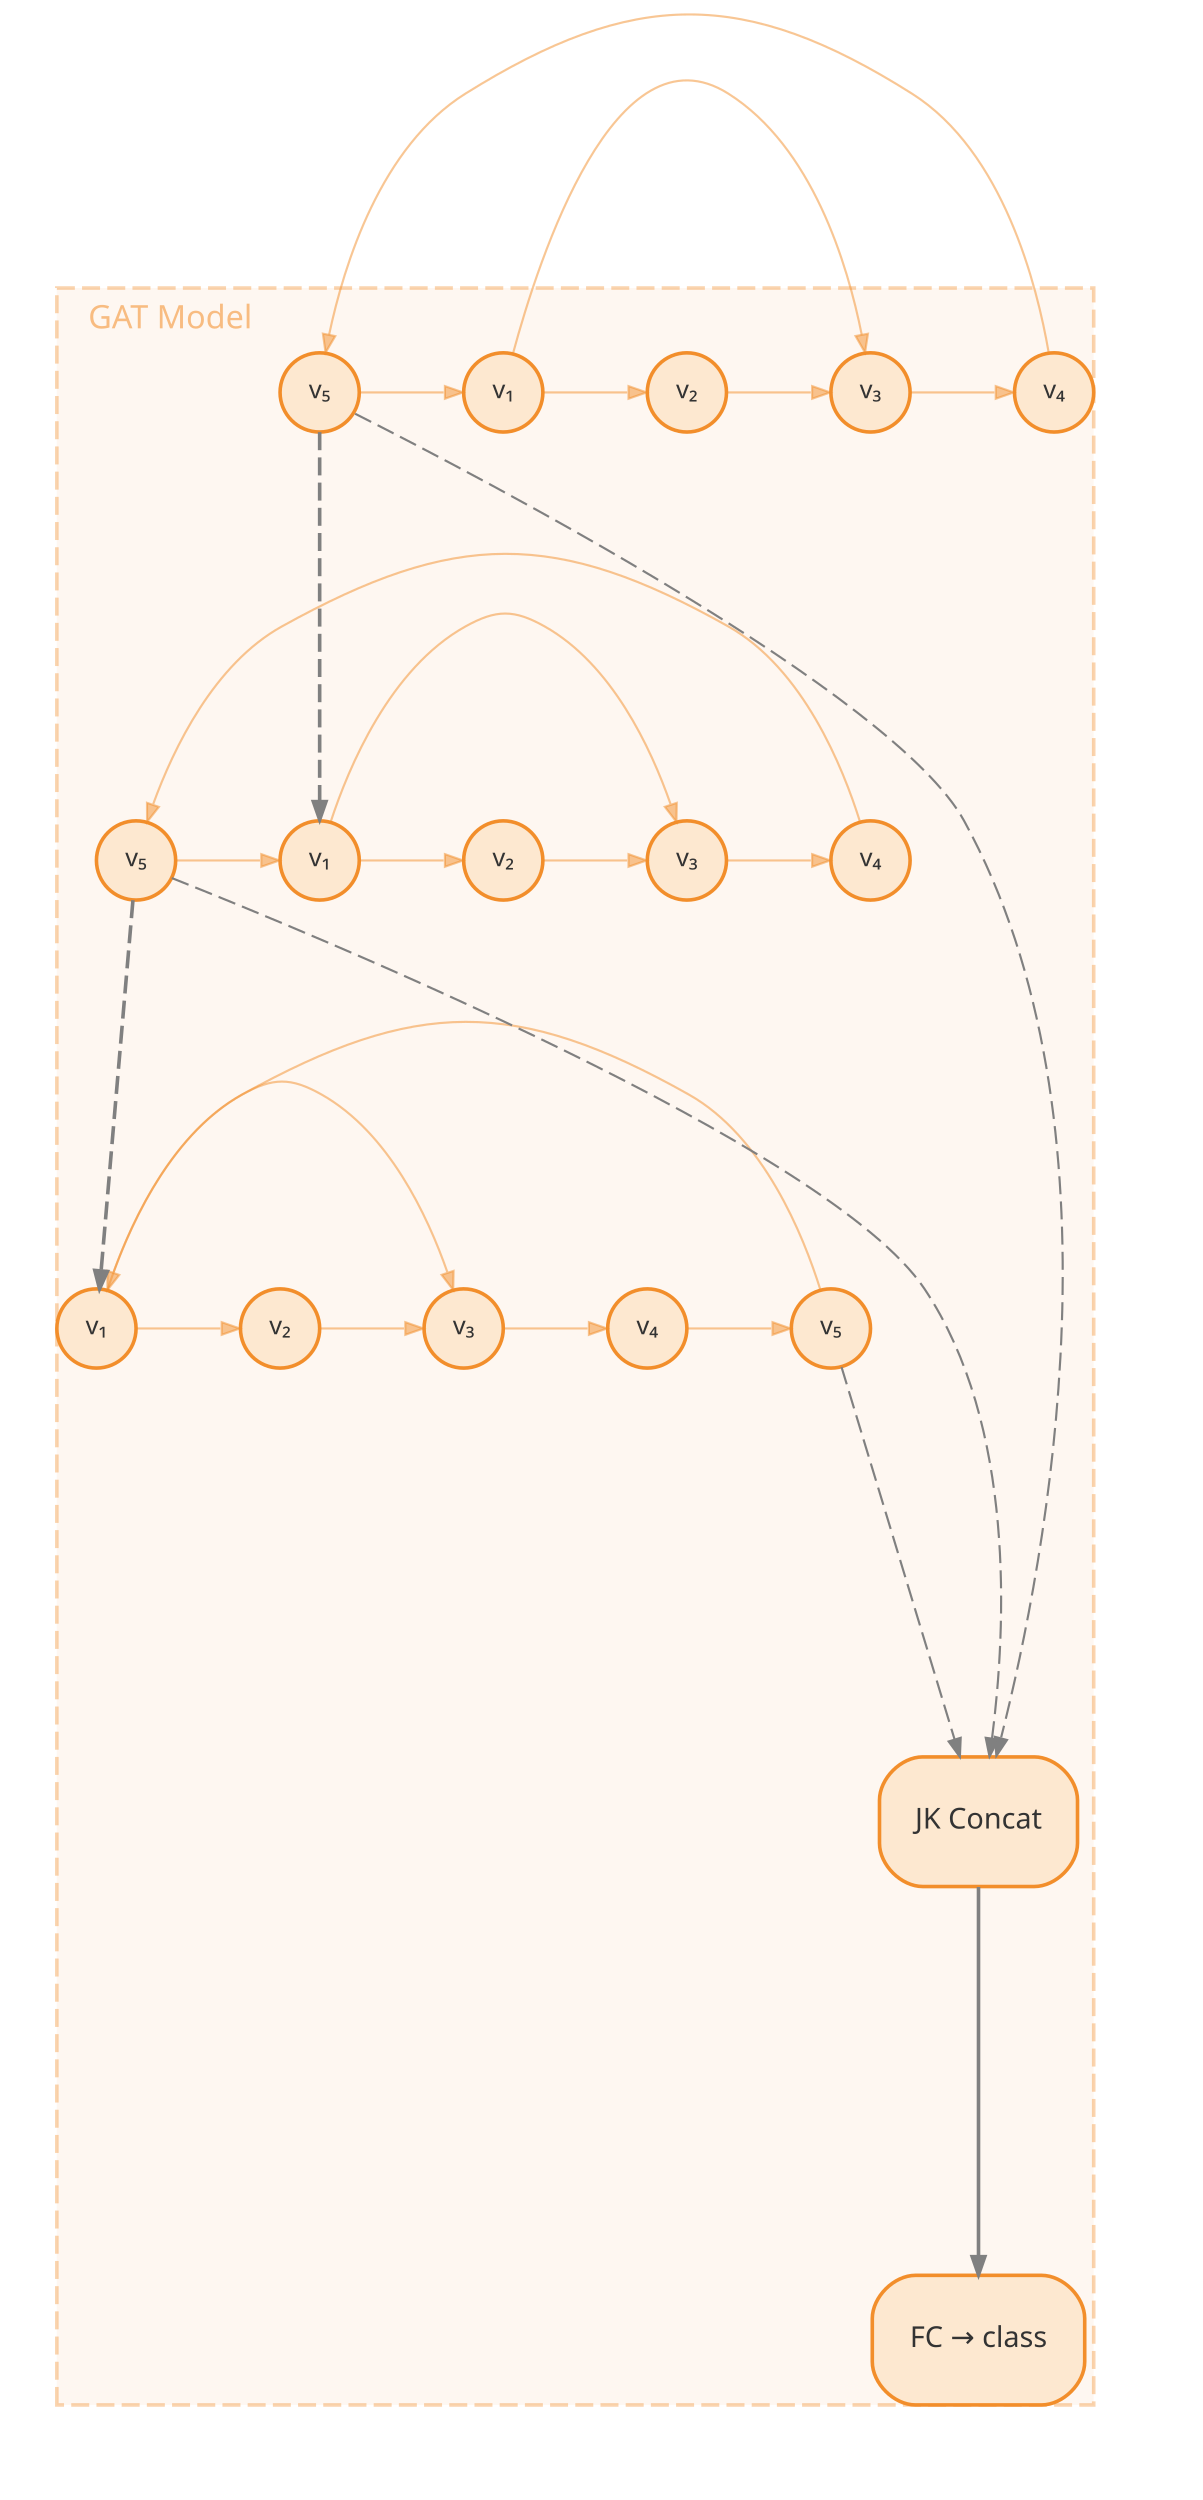
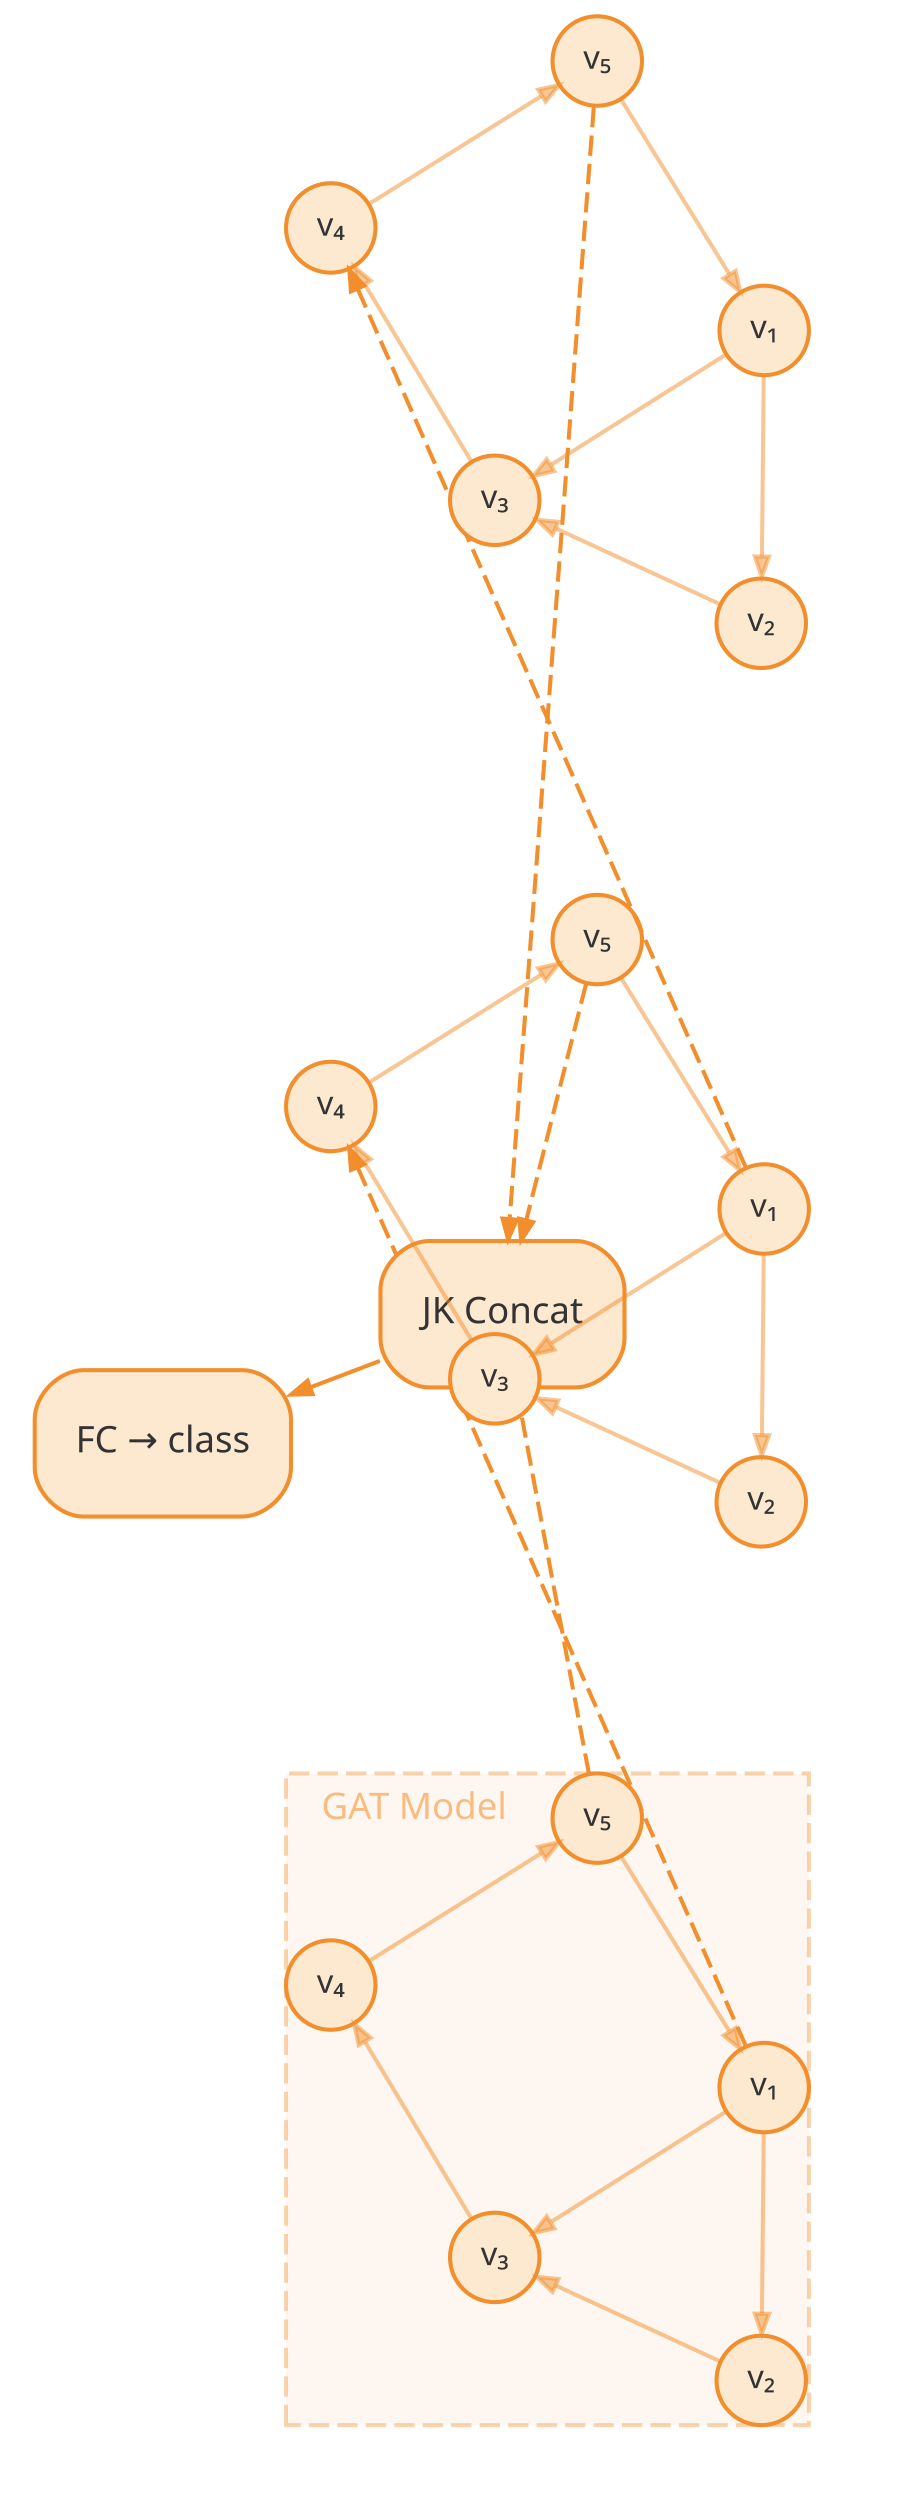
- <svg xmlns="http://www.w3.org/2000/svg" width="341pt" height="709pt" viewBox="14.40 14.40 326.40 694.40">
-   <g id="graph0" class="graph" transform="scale(1 1) rotate(0) translate(18.4 690.4)">
+ <svg xmlns="http://www.w3.org/2000/svg" width="227pt" height="629pt" viewBox="14.40 14.40 212.74 614.64">
+   <g id="graph0" class="graph" transform="scale(1 1) rotate(0) translate(18.4 610.64)">
    <g id="clust1" class="cluster">
-       <polygon fill="#f28e2b" fill-opacity="0.063" stroke="#f28e2b" stroke-dasharray="5,2" stroke-opacity="0.376" points="8,-8 8,-596 296,-596 296,-8 8,-8" />
-       <text text-anchor="middle" x="39.5" y="-584.8" font-family="CMU Serif" font-size="9.00" fill="#f28e2b" fill-opacity="0.565">GAT Model</text>
+       <polygon fill="#f28e2b" fill-opacity="0.063" stroke="#f28e2b" stroke-dasharray="5,2" stroke-opacity="0.376" points="61.78,0 61.78,-160.24 190.34,-160.24 190.34,0 61.78,0" />
+       <text text-anchor="middle" x="93.28" y="-149.04" font-family="CMU Serif" font-size="9.00" fill="#f28e2b" fill-opacity="0.565">GAT Model</text>
    </g>
    <g id="node1" class="node">
-       <ellipse fill="#fde8d0" stroke="#f28e2b" cx="19" cy="-307" rx="11" ry="11" />
-       <text text-anchor="middle" x="19" y="-305.4" font-family="CMU Serif" font-size="7.00" fill="#333333">v₁</text>
+       <ellipse fill="#fde8d0" stroke="#f28e2b" cx="179.34" cy="-83" rx="11" ry="11" />
+       <text text-anchor="middle" x="179.34" y="-81.1" font-family="CMU Serif" font-size="8.00" fill="#333333">v₁</text>
    </g>
    <g id="node2" class="node">
-       <ellipse fill="#fde8d0" stroke="#f28e2b" cx="70" cy="-307" rx="11" ry="11" />
-       <text text-anchor="middle" x="70" y="-305.4" font-family="CMU Serif" font-size="7.00" fill="#333333">v₂</text>
+       <ellipse fill="#fde8d0" stroke="#f28e2b" cx="178.62" cy="-11" rx="11" ry="11" />
+       <text text-anchor="middle" x="178.62" y="-9.1" font-family="CMU Serif" font-size="8.00" fill="#333333">v₂</text>
+     </g>
+     <g id="edge1" class="edge">
+       <path fill="none" stroke="#f28e2b" stroke-opacity="0.502" d="M179.23,-71.75C179.11,-59.88 178.92,-41.05 178.79,-27.5" />
+       <polygon fill="#f28e2b" fill-opacity="0.502" stroke="#f28e2b" stroke-opacity="0.502" points="180.54,-27.39 178.74,-22.41 177.04,-27.43 180.54,-27.39" />
+     </g>
+     <g id="node3" class="node">
+       <ellipse fill="#fde8d0" stroke="#f28e2b" cx="113.1" cy="-41.24" rx="11" ry="11" />
+       <text text-anchor="middle" x="113.1" y="-39.34" font-family="CMU Serif" font-size="8.00" fill="#333333">v₃</text>
+     </g>
+     <g id="edge2" class="edge">
+       <path fill="none" stroke="#f28e2b" stroke-opacity="0.502" d="M169.85,-77.02C158.64,-69.95 139.88,-58.12 127.02,-50.01" />
+       <polygon fill="#f28e2b" fill-opacity="0.502" stroke="#f28e2b" stroke-opacity="0.502" points="127.74,-48.4 122.58,-47.21 125.87,-51.36 127.74,-48.4" />
+     </g>
+     <g id="node6" class="node">
+       <ellipse fill="#fde8d0" stroke="#f28e2b" cx="72.78" cy="-324.2" rx="11" ry="11" />
+       <text text-anchor="middle" x="72.78" y="-322.3" font-family="CMU Serif" font-size="8.00" fill="#333333">v₄</text>
+     </g>
+     <g id="edge7" class="edge">
+       <path fill="none" stroke="#f28e2b" stroke-dasharray="5,2" d="M174.76,-93.36C157.93,-131.48 99.38,-264 79.47,-309.06" />
+       <polygon fill="#f28e2b" stroke="#f28e2b" points="77.76,-308.59 77.34,-313.87 80.97,-310.01 77.76,-308.59" />
+     </g>
+     <g id="edge3" class="edge">
+       <path fill="none" stroke="#f28e2b" stroke-opacity="0.502" d="M168.39,-15.73C157.58,-20.71 140.45,-28.62 128.12,-34.31" />
+       <polygon fill="#f28e2b" fill-opacity="0.502" stroke="#f28e2b" stroke-opacity="0.502" points="127.29,-32.76 123.49,-36.45 128.76,-35.94 127.29,-32.76" />
+     </g>
+     <g id="node4" class="node">
+       <ellipse fill="#fde8d0" stroke="#f28e2b" cx="72.78" cy="-108.2" rx="11" ry="11" />
+       <text text-anchor="middle" x="72.78" y="-106.3" font-family="CMU Serif" font-size="8.00" fill="#333333">v₄</text>
+     </g>
+     <g id="edge4" class="edge">
+       <path fill="none" stroke="#f28e2b" stroke-opacity="0.502" d="M107.33,-50.83C100.5,-62.17 89.08,-81.13 81.26,-94.13" />
+       <polygon fill="#f28e2b" fill-opacity="0.502" stroke="#f28e2b" stroke-opacity="0.502" points="79.63,-93.44 78.55,-98.62 82.63,-95.24 79.63,-93.44" />
+     </g>
+     <g id="node5" class="node">
+       <ellipse fill="#fde8d0" stroke="#f28e2b" cx="138.3" cy="-149.24" rx="11" ry="11" />
+       <text text-anchor="middle" x="138.3" y="-147.34" font-family="CMU Serif" font-size="8.00" fill="#333333">v₅</text>
+     </g>
+     <g id="edge5" class="edge">
+       <path fill="none" stroke="#f28e2b" stroke-opacity="0.502" d="M82.17,-114.08C93.26,-121.03 111.82,-132.65 124.54,-140.62" />
+       <polygon fill="#f28e2b" fill-opacity="0.502" stroke="#f28e2b" stroke-opacity="0.502" points="123.77,-142.2 128.93,-143.37 125.62,-139.23 123.77,-142.2" />
+     </g>
+     <g id="edge6" class="edge">
+       <path fill="none" stroke="#f28e2b" stroke-opacity="0.502" d="M144.18,-139.75C151.13,-128.53 162.75,-109.78 170.72,-96.92" />
+       <polygon fill="#f28e2b" fill-opacity="0.502" stroke="#f28e2b" stroke-opacity="0.502" points="172.33,-97.65 173.47,-92.47 169.35,-95.8 172.33,-97.65" />
+     </g>
+     <g id="node7" class="node">
+       <path fill="#fde8d0" stroke="#f28e2b" d="M133,-291.13C133,-291.13 97,-291.13 97,-291.13 91,-291.13 85,-285.13 85,-279.13 85,-279.13 85,-267.13 85,-267.13 85,-261.13 91,-255.13 97,-255.13 97,-255.13 133,-255.13 133,-255.13 139,-255.13 145,-261.13 145,-267.13 145,-267.13 145,-279.13 145,-279.13 145,-285.13 139,-291.13 133,-291.13" />
+       <text text-anchor="middle" x="115" y="-270.93" font-family="CMU Serif" font-size="9.00" fill="#333333">JK Concat</text>
+     </g>
+     <g id="edge8" class="edge">
+       <path fill="none" stroke="#f28e2b" stroke-dasharray="5,2" d="M136.24,-160.23C132.48,-180.22 124.44,-222.91 119.41,-249.69" />
+       <polygon fill="#f28e2b" stroke="#f28e2b" points="117.65,-249.58 118.44,-254.82 121.09,-250.23 117.65,-249.58" />
+     </g>
+     <g id="node12" class="node">
+       <ellipse fill="#fde8d0" stroke="#f28e2b" cx="138.3" cy="-365.24" rx="11" ry="11" />
+       <text text-anchor="middle" x="138.3" y="-363.34" font-family="CMU Serif" font-size="8.00" fill="#333333">v₅</text>
+     </g>
+     <g id="edge14" class="edge">
+       <path fill="none" stroke="#f28e2b" stroke-opacity="0.502" d="M82.17,-330.08C93.26,-337.03 111.82,-348.65 124.54,-356.62" />
+       <polygon fill="#f28e2b" fill-opacity="0.502" stroke="#f28e2b" stroke-opacity="0.502" points="123.77,-358.2 128.93,-359.37 125.62,-355.23 123.77,-358.2" />
+     </g>
+     <g id="node17" class="node">
+       <path fill="#fde8d0" stroke="#f28e2b" d="M51,-259.38C51,-259.38 12,-259.38 12,-259.38 6,-259.38 0,-253.38 0,-247.38 0,-247.38 0,-235.38 0,-235.38 0,-229.38 6,-223.38 12,-223.38 12,-223.38 51,-223.38 51,-223.38 57,-223.38 63,-229.38 63,-235.38 63,-235.38 63,-247.38 63,-247.38 63,-253.38 57,-259.38 51,-259.38" />
+       <text text-anchor="middle" x="31.5" y="-239.18" font-family="CMU Serif" font-size="9.00" fill="#333333">FC → class</text>
+     </g>
+     <g id="edge24" class="edge">
+       <path fill="none" stroke="#f28e2b" d="M84.85,-261.66C79.31,-259.55 73.46,-257.33 67.76,-255.16" />
+       <polygon fill="#f28e2b" stroke="#f28e2b" points="68.3,-253.5 63.01,-253.36 67.06,-256.77 68.3,-253.5" />
+     </g>
+     <g id="node8" class="node">
+       <ellipse fill="#fde8d0" stroke="#f28e2b" cx="179.34" cy="-299" rx="11" ry="11" />
+       <text text-anchor="middle" x="179.34" y="-297.1" font-family="CMU Serif" font-size="8.00" fill="#333333">v₁</text>
+     </g>
+     <g id="node9" class="node">
+       <ellipse fill="#fde8d0" stroke="#f28e2b" cx="178.62" cy="-227" rx="11" ry="11" />
+       <text text-anchor="middle" x="178.62" y="-225.1" font-family="CMU Serif" font-size="8.00" fill="#333333">v₂</text>
+     </g>
+     <g id="edge9" class="edge">
+       <path fill="none" stroke="#f28e2b" stroke-opacity="0.502" d="M179.23,-287.75C179.11,-275.88 178.92,-257.05 178.79,-243.5" />
+       <polygon fill="#f28e2b" fill-opacity="0.502" stroke="#f28e2b" stroke-opacity="0.502" points="180.54,-243.39 178.74,-238.41 177.04,-243.43 180.54,-243.39" />
+     </g>
+     <g id="node10" class="node">
+       <ellipse fill="#fde8d0" stroke="#f28e2b" cx="113.1" cy="-257.24" rx="11" ry="11" />
+       <text text-anchor="middle" x="113.1" y="-255.34" font-family="CMU Serif" font-size="8.00" fill="#333333">v₃</text>
+     </g>
+     <g id="edge10" class="edge">
+       <path fill="none" stroke="#f28e2b" stroke-opacity="0.502" d="M169.85,-293.02C158.64,-285.95 139.88,-274.12 127.02,-266.01" />
+       <polygon fill="#f28e2b" fill-opacity="0.502" stroke="#f28e2b" stroke-opacity="0.502" points="127.74,-264.4 122.58,-263.21 125.87,-267.36 127.74,-264.4" />
+     </g>
+     <g id="node11" class="node">
+       <ellipse fill="#fde8d0" stroke="#f28e2b" cx="72.78" cy="-540.2" rx="11" ry="11" />
+       <text text-anchor="middle" x="72.78" y="-538.3" font-family="CMU Serif" font-size="8.00" fill="#333333">v₄</text>
+     </g>
+     <g id="edge11" class="edge">
+       <path fill="none" stroke="#f28e2b" stroke-dasharray="5,2" d="M174.76,-309.36C157.93,-347.48 99.38,-480 79.47,-525.06" />
+       <polygon fill="#f28e2b" stroke="#f28e2b" points="77.76,-524.59 77.34,-529.87 80.97,-526.01 77.76,-524.59" />
+     </g>
+     <g id="edge12" class="edge">
+       <path fill="none" stroke="#f28e2b" stroke-opacity="0.502" d="M168.39,-231.73C157.58,-236.71 140.45,-244.62 128.12,-250.31" />
+       <polygon fill="#f28e2b" fill-opacity="0.502" stroke="#f28e2b" stroke-opacity="0.502" points="127.29,-248.76 123.49,-252.45 128.76,-251.94 127.29,-248.76" />
+     </g>
+     <g id="edge13" class="edge">
+       <path fill="none" stroke="#f28e2b" stroke-opacity="0.502" d="M107.33,-266.83C100.5,-278.17 89.08,-297.13 81.26,-310.13" />
+       <polygon fill="#f28e2b" fill-opacity="0.502" stroke="#f28e2b" stroke-opacity="0.502" points="79.63,-309.44 78.55,-314.62 82.63,-311.24 79.63,-309.44" />
+     </g>
+     <g id="node16" class="node">
+       <ellipse fill="#fde8d0" stroke="#f28e2b" cx="138.3" cy="-581.24" rx="11" ry="11" />
+       <text text-anchor="middle" x="138.3" y="-579.34" font-family="CMU Serif" font-size="8.00" fill="#333333">v₅</text>
+     </g>
+     <g id="edge21" class="edge">
+       <path fill="none" stroke="#f28e2b" stroke-opacity="0.502" d="M82.17,-546.08C93.26,-553.03 111.82,-564.65 124.54,-572.62" />
+       <polygon fill="#f28e2b" fill-opacity="0.502" stroke="#f28e2b" stroke-opacity="0.502" points="123.77,-574.2 128.93,-575.37 125.62,-571.23 123.77,-574.2" />
+     </g>
+     <g id="edge16" class="edge">
+       <path fill="none" stroke="#f28e2b" stroke-dasharray="5,2" d="M135.54,-354.31C131.95,-340.11 125.58,-314.94 120.88,-296.38" />
+       <polygon fill="#f28e2b" stroke="#f28e2b" points="122.53,-295.75 119.6,-291.33 119.13,-296.61 122.53,-295.75" />
+     </g>
+     <g id="edge15" class="edge">
+       <path fill="none" stroke="#f28e2b" stroke-opacity="0.502" d="M144.18,-355.75C151.13,-344.53 162.75,-325.78 170.72,-312.92" />
+       <polygon fill="#f28e2b" fill-opacity="0.502" stroke="#f28e2b" stroke-opacity="0.502" points="172.33,-313.65 173.47,-308.47 169.35,-311.8 172.33,-313.65" />
+     </g>
+     <g id="node13" class="node">
+       <ellipse fill="#fde8d0" stroke="#f28e2b" cx="179.34" cy="-515" rx="11" ry="11" />
+       <text text-anchor="middle" x="179.34" y="-513.1" font-family="CMU Serif" font-size="8.00" fill="#333333">v₁</text>
+     </g>
+     <g id="node14" class="node">
+       <ellipse fill="#fde8d0" stroke="#f28e2b" cx="178.62" cy="-443" rx="11" ry="11" />
+       <text text-anchor="middle" x="178.62" y="-441.1" font-family="CMU Serif" font-size="8.00" fill="#333333">v₂</text>
    </g>
    <g id="edge17" class="edge">
-       <path fill="none" stroke="#f28e2b" stroke-width="0.6" stroke-opacity="0.502" d="M30.16,-307C37.91,-307 45.67,-307 53.42,-307" />
-       <polygon fill="#f28e2b" fill-opacity="0.502" stroke="#f28e2b" stroke-width="0.6" stroke-opacity="0.502" points="53.79,-308.75 58.79,-307 53.79,-305.25 53.79,-308.75" />
+       <path fill="none" stroke="#f28e2b" stroke-opacity="0.502" d="M179.23,-503.75C179.11,-491.88 178.92,-473.05 178.79,-459.5" />
+       <polygon fill="#f28e2b" fill-opacity="0.502" stroke="#f28e2b" stroke-opacity="0.502" points="180.54,-459.39 178.74,-454.41 177.04,-459.43 180.54,-459.39" />
    </g>
-     <g id="node3" class="node">
-       <ellipse fill="#fde8d0" stroke="#f28e2b" cx="121" cy="-307" rx="11" ry="11" />
-       <text text-anchor="middle" x="121" y="-305.4" font-family="CMU Serif" font-size="7.00" fill="#333333">v₃</text>
+     <g id="node15" class="node">
+       <ellipse fill="#fde8d0" stroke="#f28e2b" cx="113.1" cy="-473.24" rx="11" ry="11" />
+       <text text-anchor="middle" x="113.1" y="-471.34" font-family="CMU Serif" font-size="8.00" fill="#333333">v₃</text>
    </g>
    <g id="edge18" class="edge">
-       <path fill="none" stroke="#f28e2b" stroke-width="0.6" stroke-opacity="0.502" d="M22.06,-317.71C27.05,-332.97 38.58,-360.38 59.5,-372 68.05,-376.75 72.98,-376.79 81.5,-372 100.11,-361.53 110.97,-338.35 116.45,-322.7" />
-       <polygon fill="#f28e2b" fill-opacity="0.502" stroke="#f28e2b" stroke-width="0.6" stroke-opacity="0.502" points="118.19,-323 118.1,-317.7 114.87,-321.9 118.19,-323" />
+       <path fill="none" stroke="#f28e2b" stroke-opacity="0.502" d="M169.85,-509.02C158.64,-501.95 139.88,-490.12 127.02,-482.01" />
+       <polygon fill="#f28e2b" fill-opacity="0.502" stroke="#f28e2b" stroke-opacity="0.502" points="127.74,-480.4 122.58,-479.21 125.87,-483.36 127.74,-480.4" />
    </g>
    <g id="edge19" class="edge">
-       <path fill="none" stroke="#f28e2b" stroke-width="0.6" stroke-opacity="0.502" d="M81.16,-307C88.91,-307 96.67,-307 104.42,-307" />
-       <polygon fill="#f28e2b" fill-opacity="0.502" stroke="#f28e2b" stroke-width="0.6" stroke-opacity="0.502" points="104.79,-308.75 109.79,-307 104.79,-305.25 104.79,-308.75" />
-     </g>
-     <g id="node4" class="node">
-       <ellipse fill="#fde8d0" stroke="#f28e2b" cx="172" cy="-307" rx="11" ry="11" />
-       <text text-anchor="middle" x="172" y="-305.4" font-family="CMU Serif" font-size="7.00" fill="#333333">v₄</text>
+       <path fill="none" stroke="#f28e2b" stroke-opacity="0.502" d="M168.39,-447.73C157.58,-452.71 140.45,-460.62 128.12,-466.31" />
+       <polygon fill="#f28e2b" fill-opacity="0.502" stroke="#f28e2b" stroke-opacity="0.502" points="127.29,-464.76 123.49,-468.45 128.76,-467.94 127.29,-464.76" />
    </g>
    <g id="edge20" class="edge">
-       <path fill="none" stroke="#f28e2b" stroke-width="0.6" stroke-opacity="0.502" d="M132.16,-307C139.91,-307 147.67,-307 155.42,-307" />
-       <polygon fill="#f28e2b" fill-opacity="0.502" stroke="#f28e2b" stroke-width="0.6" stroke-opacity="0.502" points="155.79,-308.75 160.79,-307 155.79,-305.25 155.79,-308.75" />
+       <path fill="none" stroke="#f28e2b" stroke-opacity="0.502" d="M107.33,-482.83C100.5,-494.17 89.08,-513.13 81.26,-526.13" />
+       <polygon fill="#f28e2b" fill-opacity="0.502" stroke="#f28e2b" stroke-opacity="0.502" points="79.63,-525.44 78.55,-530.62 82.63,-527.24 79.63,-525.44" />
    </g>
-     <g id="node5" class="node">
-       <ellipse fill="#fde8d0" stroke="#f28e2b" cx="223" cy="-307" rx="11" ry="11" />
-       <text text-anchor="middle" x="223" y="-305.4" font-family="CMU Serif" font-size="7.00" fill="#333333">v₅</text>
-     </g>
-     <g id="edge21" class="edge">
-       <path fill="none" stroke="#f28e2b" stroke-width="0.6" stroke-opacity="0.502" d="M183.16,-307C190.91,-307 198.67,-307 206.42,-307" />
-       <polygon fill="#f28e2b" fill-opacity="0.502" stroke="#f28e2b" stroke-width="0.6" stroke-opacity="0.502" points="206.79,-308.75 211.79,-307 206.79,-305.25 206.79,-308.75" />
+     <g id="edge23" class="edge">
+       <path fill="none" stroke="#f28e2b" stroke-dasharray="5,2" d="M137.45,-569.91C134.05,-525.01 121.5,-359.04 116.79,-296.86" />
+       <polygon fill="#f28e2b" stroke="#f28e2b" points="118.51,-296.37 116.39,-291.52 115.02,-296.64 118.51,-296.37" />
    </g>
    <g id="edge22" class="edge">
-       <path fill="none" stroke="#f28e2b" stroke-width="0.6" stroke-opacity="0.502" d="M220.1,-317.7C215.33,-332.95 204.22,-360.35 183.5,-372 135.47,-399.02 107.68,-398.75 59.5,-372 40.7,-361.56 29.49,-338.37 23.78,-322.71" />
-       <polygon fill="#f28e2b" fill-opacity="0.502" stroke="#f28e2b" stroke-width="0.6" stroke-opacity="0.502" points="25.34,-321.87 22.06,-317.71 22.04,-323.01 25.34,-321.87" />
-     </g>
-     <g id="node16" class="node">
-       <path fill="#fde8d0" stroke="#f28e2b" d="M279.5,-188C279.5,-188 248.5,-188 248.5,-188 242.5,-188 236.5,-182 236.5,-176 236.5,-176 236.5,-164 236.5,-164 236.5,-158 242.5,-152 248.5,-152 248.5,-152 279.5,-152 279.5,-152 285.5,-152 291.5,-158 291.5,-164 291.5,-164 291.5,-176 291.5,-176 291.5,-182 285.5,-188 279.5,-188" />
-       <text text-anchor="middle" x="264" y="-168.1" font-family="CMU Serif" font-size="8.00" fill="#333333">JK Concat</text>
-     </g>
-     <g id="edge23" class="edge">
-       <path fill="none" stroke="grey" stroke-width="0.6" stroke-dasharray="5,2" d="M225.95,-296.29C232.47,-274.8 248.28,-222.77 257.33,-192.95" />
-       <polygon fill="grey" stroke="grey" stroke-width="0.6" points="259.05,-193.31 258.83,-188.01 255.71,-192.29 259.05,-193.31" />
-     </g>
-     <g id="node6" class="node">
-       <ellipse fill="#fde8d0" stroke="#f28e2b" cx="132" cy="-567" rx="11" ry="11" />
-       <text text-anchor="middle" x="132" y="-565.4" font-family="CMU Serif" font-size="7.00" fill="#333333">v₁</text>
-     </g>
-     <g id="node7" class="node">
-       <ellipse fill="#fde8d0" stroke="#f28e2b" cx="183" cy="-567" rx="11" ry="11" />
-       <text text-anchor="middle" x="183" y="-565.4" font-family="CMU Serif" font-size="7.00" fill="#333333">v₂</text>
-     </g>
-     <g id="edge1" class="edge">
-       <path fill="none" stroke="#f28e2b" stroke-width="0.6" stroke-opacity="0.502" d="M143.16,-567C150.91,-567 158.67,-567 166.42,-567" />
-       <polygon fill="#f28e2b" fill-opacity="0.502" stroke="#f28e2b" stroke-width="0.6" stroke-opacity="0.502" points="166.79,-568.75 171.79,-567 166.79,-565.25 166.79,-568.75" />
-     </g>
-     <g id="node8" class="node">
-       <ellipse fill="#fde8d0" stroke="#f28e2b" cx="234" cy="-567" rx="11" ry="11" />
-       <text text-anchor="middle" x="234" y="-565.4" font-family="CMU Serif" font-size="7.00" fill="#333333">v₃</text>
-     </g>
-     <g id="edge2" class="edge">
-       <path fill="none" stroke="#f28e2b" stroke-width="0.6" stroke-opacity="0.502" d="M134.73,-577.92C141.96,-604.64 163.23,-669.75 194.5,-650 217.79,-635.29 227.63,-602.7 231.57,-583.01" />
-       <polygon fill="#f28e2b" fill-opacity="0.502" stroke="#f28e2b" stroke-width="0.6" stroke-opacity="0.502" points="233.29,-583.3 232.49,-578.07 229.85,-582.66 233.29,-583.3" />
-     </g>
-     <g id="edge3" class="edge">
-       <path fill="none" stroke="#f28e2b" stroke-width="0.6" stroke-opacity="0.502" d="M194.16,-567C201.91,-567 209.67,-567 217.42,-567" />
-       <polygon fill="#f28e2b" fill-opacity="0.502" stroke="#f28e2b" stroke-width="0.6" stroke-opacity="0.502" points="217.79,-568.75 222.79,-567 217.79,-565.25 217.79,-568.75" />
-     </g>
-     <g id="node9" class="node">
-       <ellipse fill="#fde8d0" stroke="#f28e2b" cx="285" cy="-567" rx="11" ry="11" />
-       <text text-anchor="middle" x="285" y="-565.4" font-family="CMU Serif" font-size="7.00" fill="#333333">v₄</text>
-     </g>
-     <g id="edge4" class="edge">
-       <path fill="none" stroke="#f28e2b" stroke-width="0.6" stroke-opacity="0.502" d="M245.16,-567C252.91,-567 260.67,-567 268.42,-567" />
-       <polygon fill="#f28e2b" fill-opacity="0.502" stroke="#f28e2b" stroke-width="0.6" stroke-opacity="0.502" points="268.79,-568.75 273.79,-567 268.79,-565.25 268.79,-568.75" />
-     </g>
-     <g id="node10" class="node">
-       <ellipse fill="#fde8d0" stroke="#f28e2b" cx="81" cy="-567" rx="11" ry="11" />
-       <text text-anchor="middle" x="81" y="-565.4" font-family="CMU Serif" font-size="7.00" fill="#333333">v₅</text>
-     </g>
-     <g id="edge5" class="edge">
-       <path fill="none" stroke="#f28e2b" stroke-width="0.6" stroke-opacity="0.502" d="M283.49,-578.07C280.28,-596.73 270.87,-633.98 245.5,-650 198.9,-679.43 168.24,-679.2 121.5,-650 98.03,-635.34 87.8,-602.73 83.62,-583.03" />
-       <polygon fill="#f28e2b" fill-opacity="0.502" stroke="#f28e2b" stroke-width="0.6" stroke-opacity="0.502" points="85.33,-582.64 82.64,-578.08 81.9,-583.32 85.33,-582.64" />
-     </g>
-     <g id="edge6" class="edge">
-       <path fill="none" stroke="#f28e2b" stroke-width="0.6" stroke-opacity="0.502" d="M92.16,-567C99.91,-567 107.67,-567 115.42,-567" />
-       <polygon fill="#f28e2b" fill-opacity="0.502" stroke="#f28e2b" stroke-width="0.6" stroke-opacity="0.502" points="115.79,-568.75 120.79,-567 115.79,-565.25 115.79,-568.75" />
-     </g>
-     <g id="node11" class="node">
-       <ellipse fill="#fde8d0" stroke="#f28e2b" cx="81" cy="-437" rx="11" ry="11" />
-       <text text-anchor="middle" x="81" y="-435.4" font-family="CMU Serif" font-size="7.00" fill="#333333">v₁</text>
-     </g>
-     <g id="edge7" class="edge">
-       <path fill="none" stroke="grey" stroke-dasharray="5,2" d="M81,-555.96C81,-533.73 81,-480.24 81,-453.61" />
-       <polygon fill="grey" stroke="grey" points="82.75,-453.35 81,-448.35 79.25,-453.35 82.75,-453.35" />
-     </g>
-     <g id="edge8" class="edge">
-       <path fill="none" stroke="grey" stroke-width="0.6" stroke-dasharray="5,2" d="M90.85,-561.08C125.47,-543.57 240.58,-483.41 260,-448 306.08,-363.98 282.86,-242.96 270.29,-193.42" />
-       <polygon fill="grey" stroke="grey" stroke-width="0.6" points="271.91,-192.7 268.97,-188.3 268.53,-193.58 271.91,-192.7" />
-     </g>
-     <g id="node12" class="node">
-       <ellipse fill="#fde8d0" stroke="#f28e2b" cx="132" cy="-437" rx="11" ry="11" />
-       <text text-anchor="middle" x="132" y="-435.4" font-family="CMU Serif" font-size="7.00" fill="#333333">v₂</text>
-     </g>
-     <g id="edge9" class="edge">
-       <path fill="none" stroke="#f28e2b" stroke-width="0.6" stroke-opacity="0.502" d="M92.16,-437C99.91,-437 107.67,-437 115.42,-437" />
-       <polygon fill="#f28e2b" fill-opacity="0.502" stroke="#f28e2b" stroke-width="0.6" stroke-opacity="0.502" points="115.79,-438.75 120.79,-437 115.79,-435.25 115.79,-438.75" />
-     </g>
-     <g id="node13" class="node">
-       <ellipse fill="#fde8d0" stroke="#f28e2b" cx="183" cy="-437" rx="11" ry="11" />
-       <text text-anchor="middle" x="183" y="-435.4" font-family="CMU Serif" font-size="7.00" fill="#333333">v₃</text>
-     </g>
-     <g id="edge10" class="edge">
-       <path fill="none" stroke="#f28e2b" stroke-width="0.6" stroke-opacity="0.502" d="M84.06,-447.71C89.05,-462.97 100.58,-490.38 121.5,-502 130.05,-506.75 134.98,-506.79 143.5,-502 162.11,-491.53 172.97,-468.35 178.45,-452.7" />
-       <polygon fill="#f28e2b" fill-opacity="0.502" stroke="#f28e2b" stroke-width="0.6" stroke-opacity="0.502" points="180.19,-453 180.1,-447.7 176.87,-451.9 180.19,-453" />
-     </g>
-     <g id="edge11" class="edge">
-       <path fill="none" stroke="#f28e2b" stroke-width="0.6" stroke-opacity="0.502" d="M143.16,-437C150.91,-437 158.67,-437 166.42,-437" />
-       <polygon fill="#f28e2b" fill-opacity="0.502" stroke="#f28e2b" stroke-width="0.6" stroke-opacity="0.502" points="166.79,-438.75 171.79,-437 166.79,-435.25 166.79,-438.75" />
-     </g>
-     <g id="node14" class="node">
-       <ellipse fill="#fde8d0" stroke="#f28e2b" cx="234" cy="-437" rx="11" ry="11" />
-       <text text-anchor="middle" x="234" y="-435.4" font-family="CMU Serif" font-size="7.00" fill="#333333">v₄</text>
-     </g>
-     <g id="edge12" class="edge">
-       <path fill="none" stroke="#f28e2b" stroke-width="0.6" stroke-opacity="0.502" d="M194.16,-437C201.91,-437 209.67,-437 217.42,-437" />
-       <polygon fill="#f28e2b" fill-opacity="0.502" stroke="#f28e2b" stroke-width="0.6" stroke-opacity="0.502" points="217.79,-438.75 222.79,-437 217.79,-435.25 217.79,-438.75" />
-     </g>
-     <g id="node15" class="node">
-       <ellipse fill="#fde8d0" stroke="#f28e2b" cx="30" cy="-437" rx="11" ry="11" />
-       <text text-anchor="middle" x="30" y="-435.4" font-family="CMU Serif" font-size="7.00" fill="#333333">v₅</text>
-     </g>
-     <g id="edge13" class="edge">
-       <path fill="none" stroke="#f28e2b" stroke-width="0.6" stroke-opacity="0.502" d="M231.1,-447.7C226.33,-462.95 215.22,-490.35 194.5,-502 146.47,-529.02 118.68,-528.75 70.5,-502 51.7,-491.56 40.49,-468.37 34.78,-452.71" />
-       <polygon fill="#f28e2b" fill-opacity="0.502" stroke="#f28e2b" stroke-width="0.6" stroke-opacity="0.502" points="36.34,-451.87 33.06,-447.71 33.04,-453.01 36.34,-451.87" />
-     </g>
-     <g id="edge15" class="edge">
-       <path fill="none" stroke="grey" stroke-dasharray="5,2" d="M29.14,-425.96C27.22,-403.62 22.58,-349.71 20.31,-323.21" />
-       <polygon fill="grey" stroke="grey" points="22.03,-322.83 19.86,-318 18.54,-323.13 22.03,-322.83" />
-     </g>
-     <g id="edge14" class="edge">
-       <path fill="none" stroke="#f28e2b" stroke-width="0.6" stroke-opacity="0.502" d="M41.16,-437C48.91,-437 56.67,-437 64.42,-437" />
-       <polygon fill="#f28e2b" fill-opacity="0.502" stroke="#f28e2b" stroke-width="0.6" stroke-opacity="0.502" points="64.79,-438.75 69.79,-437 64.79,-435.25 64.79,-438.75" />
-     </g>
-     <g id="edge16" class="edge">
-       <path fill="none" stroke="grey" stroke-width="0.6" stroke-dasharray="5,2" d="M39.94,-432.11C79.19,-416.52 222.54,-357.59 249,-318 274.33,-280.09 271.72,-223.97 267.76,-193.2" />
-       <polygon fill="grey" stroke="grey" stroke-width="0.6" points="269.47,-192.83 267.06,-188.12 266.01,-193.31 269.47,-192.83" />
-     </g>
-     <g id="node17" class="node">
-       <path fill="#fde8d0" stroke="#f28e2b" d="M281.5,-44C281.5,-44 246.5,-44 246.5,-44 240.5,-44 234.5,-38 234.5,-32 234.5,-32 234.5,-20 234.5,-20 234.5,-14 240.5,-8 246.5,-8 246.5,-8 281.5,-8 281.5,-8 287.5,-8 293.5,-14 293.5,-20 293.5,-20 293.5,-32 293.5,-32 293.5,-38 287.5,-44 281.5,-44" />
-       <text text-anchor="middle" x="264" y="-24.1" font-family="CMU Serif" font-size="8.00" fill="#333333">FC → class</text>
-     </g>
-     <g id="edge24" class="edge">
-       <path fill="none" stroke="grey" d="M264,-151.87C264,-126.18 264,-77.65 264,-49.25" />
-       <polygon fill="grey" stroke="grey" points="265.75,-49.19 264,-44.19 262.25,-49.19 265.75,-49.19" />
+       <path fill="none" stroke="#f28e2b" stroke-opacity="0.502" d="M144.18,-571.75C151.13,-560.53 162.75,-541.78 170.72,-528.92" />
+       <polygon fill="#f28e2b" fill-opacity="0.502" stroke="#f28e2b" stroke-opacity="0.502" points="172.33,-529.65 173.47,-524.47 169.35,-527.8 172.33,-529.65" />
    </g>
  </g>
</svg>
